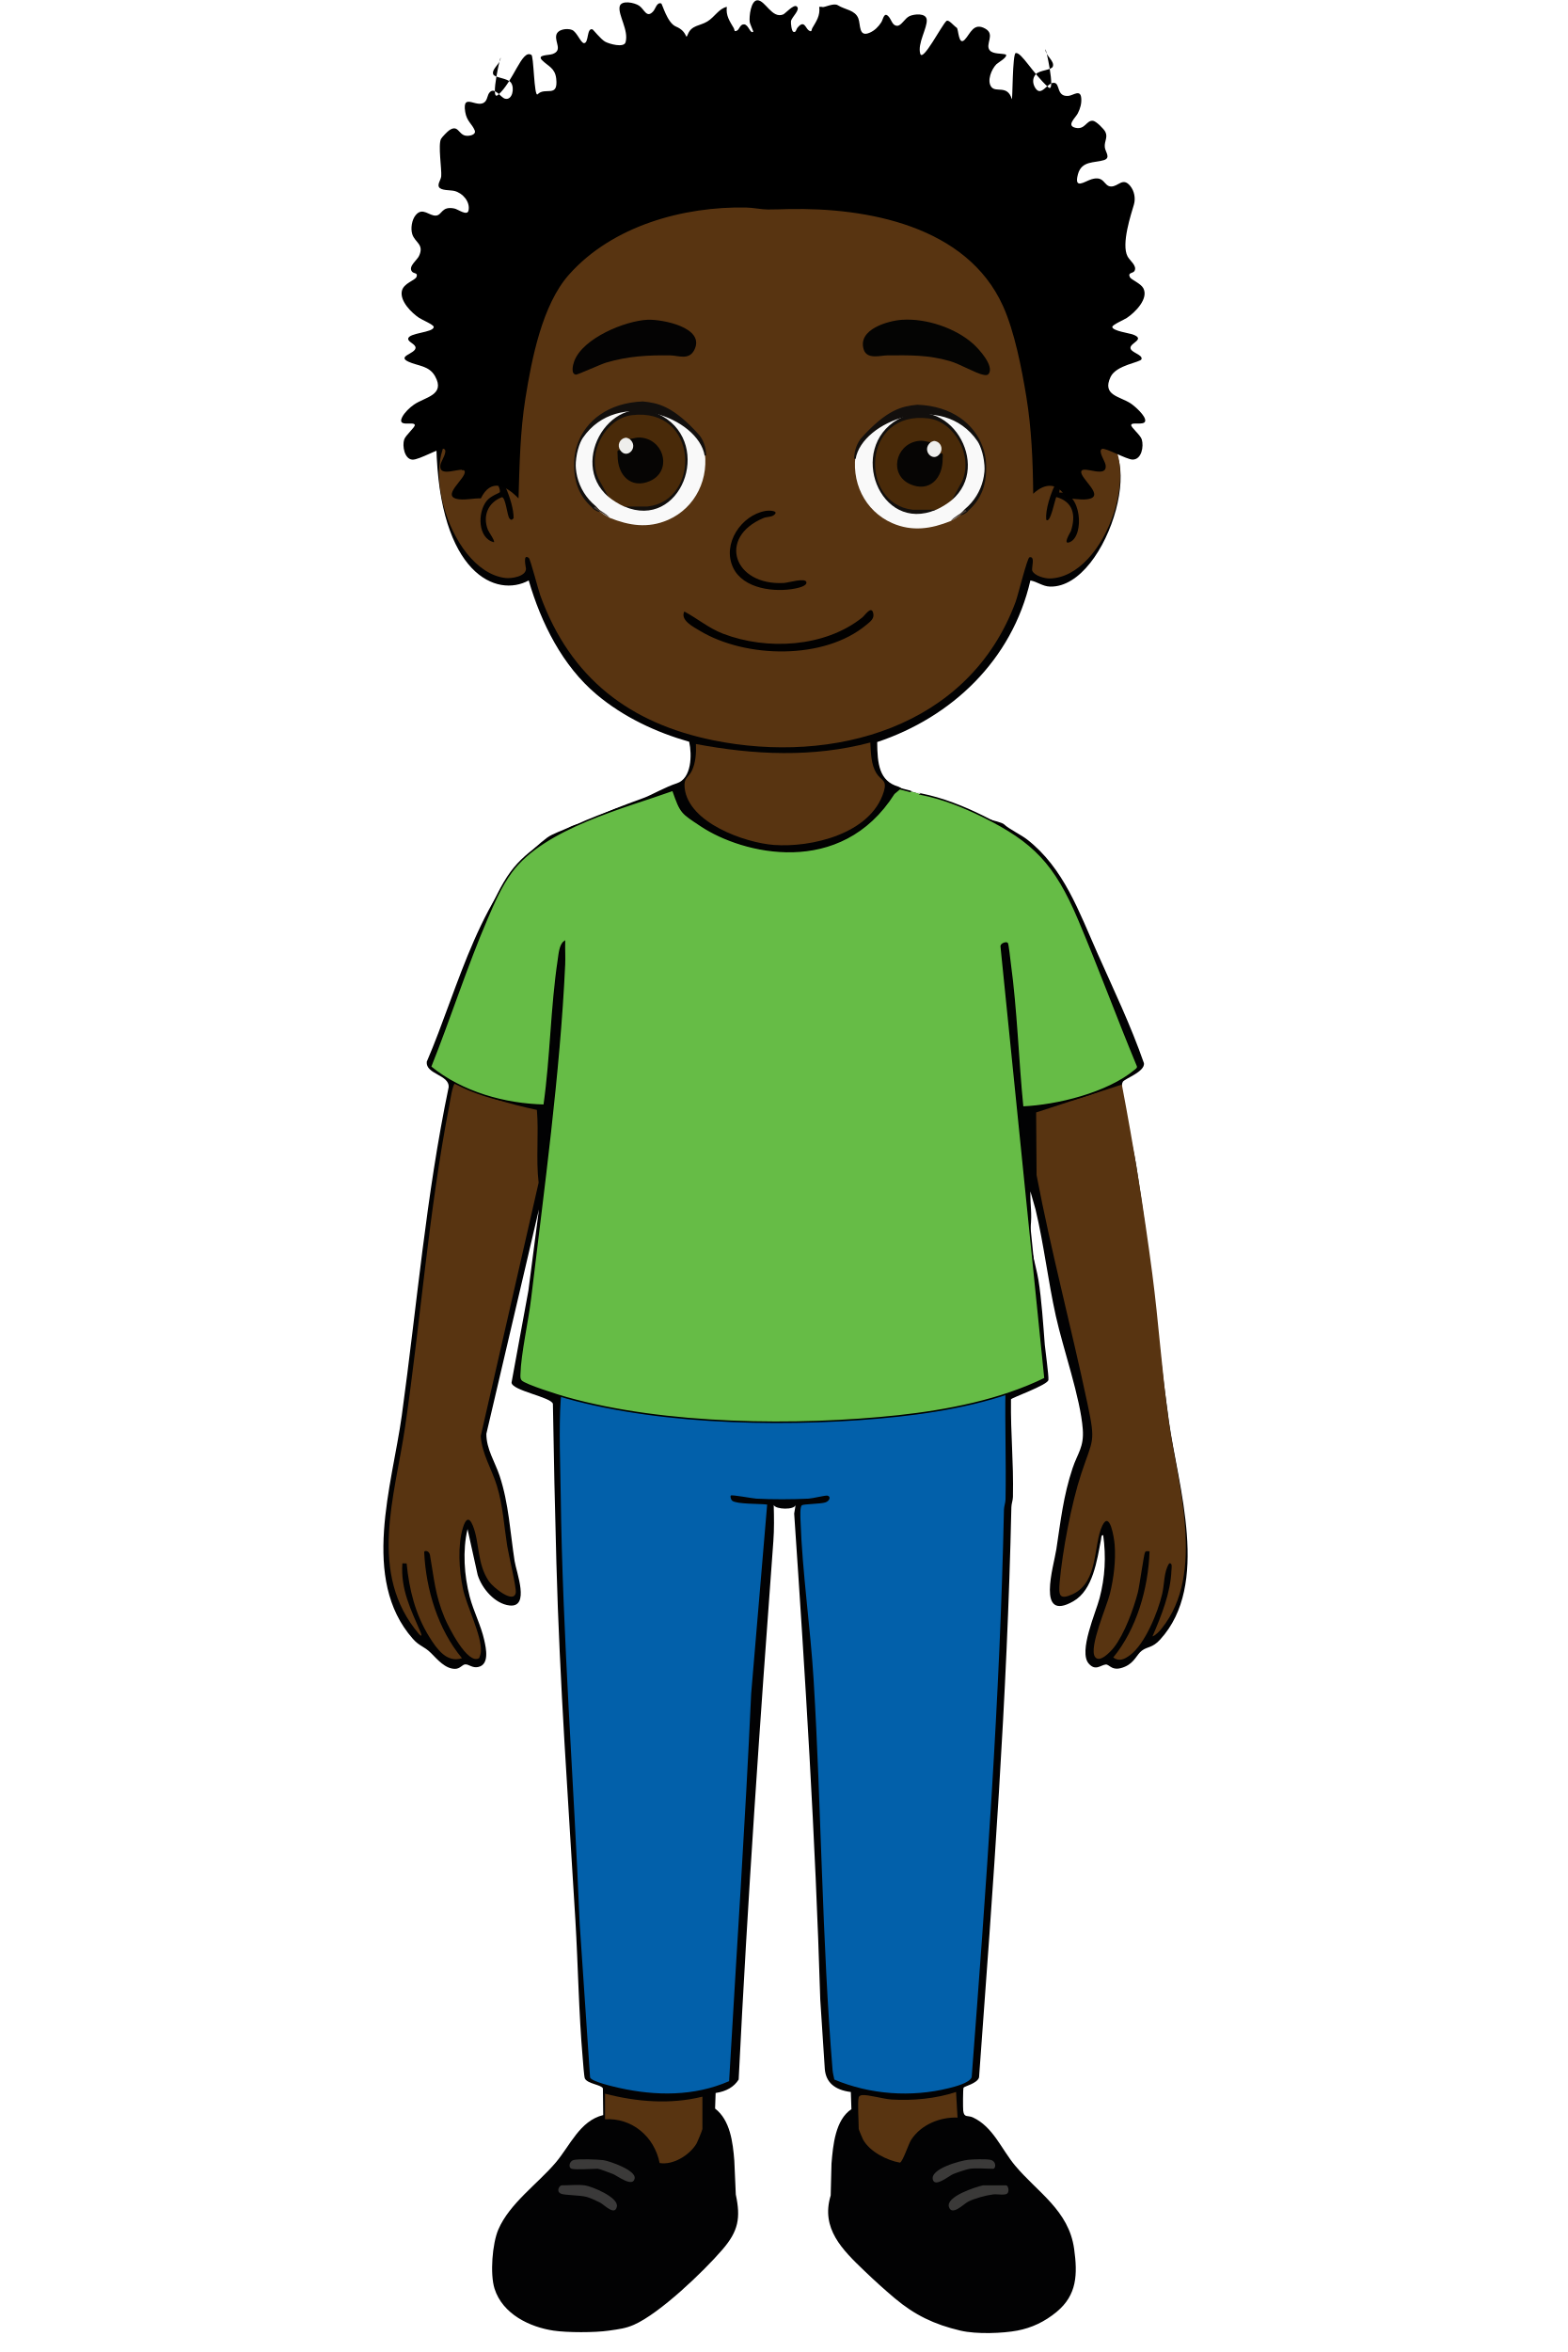
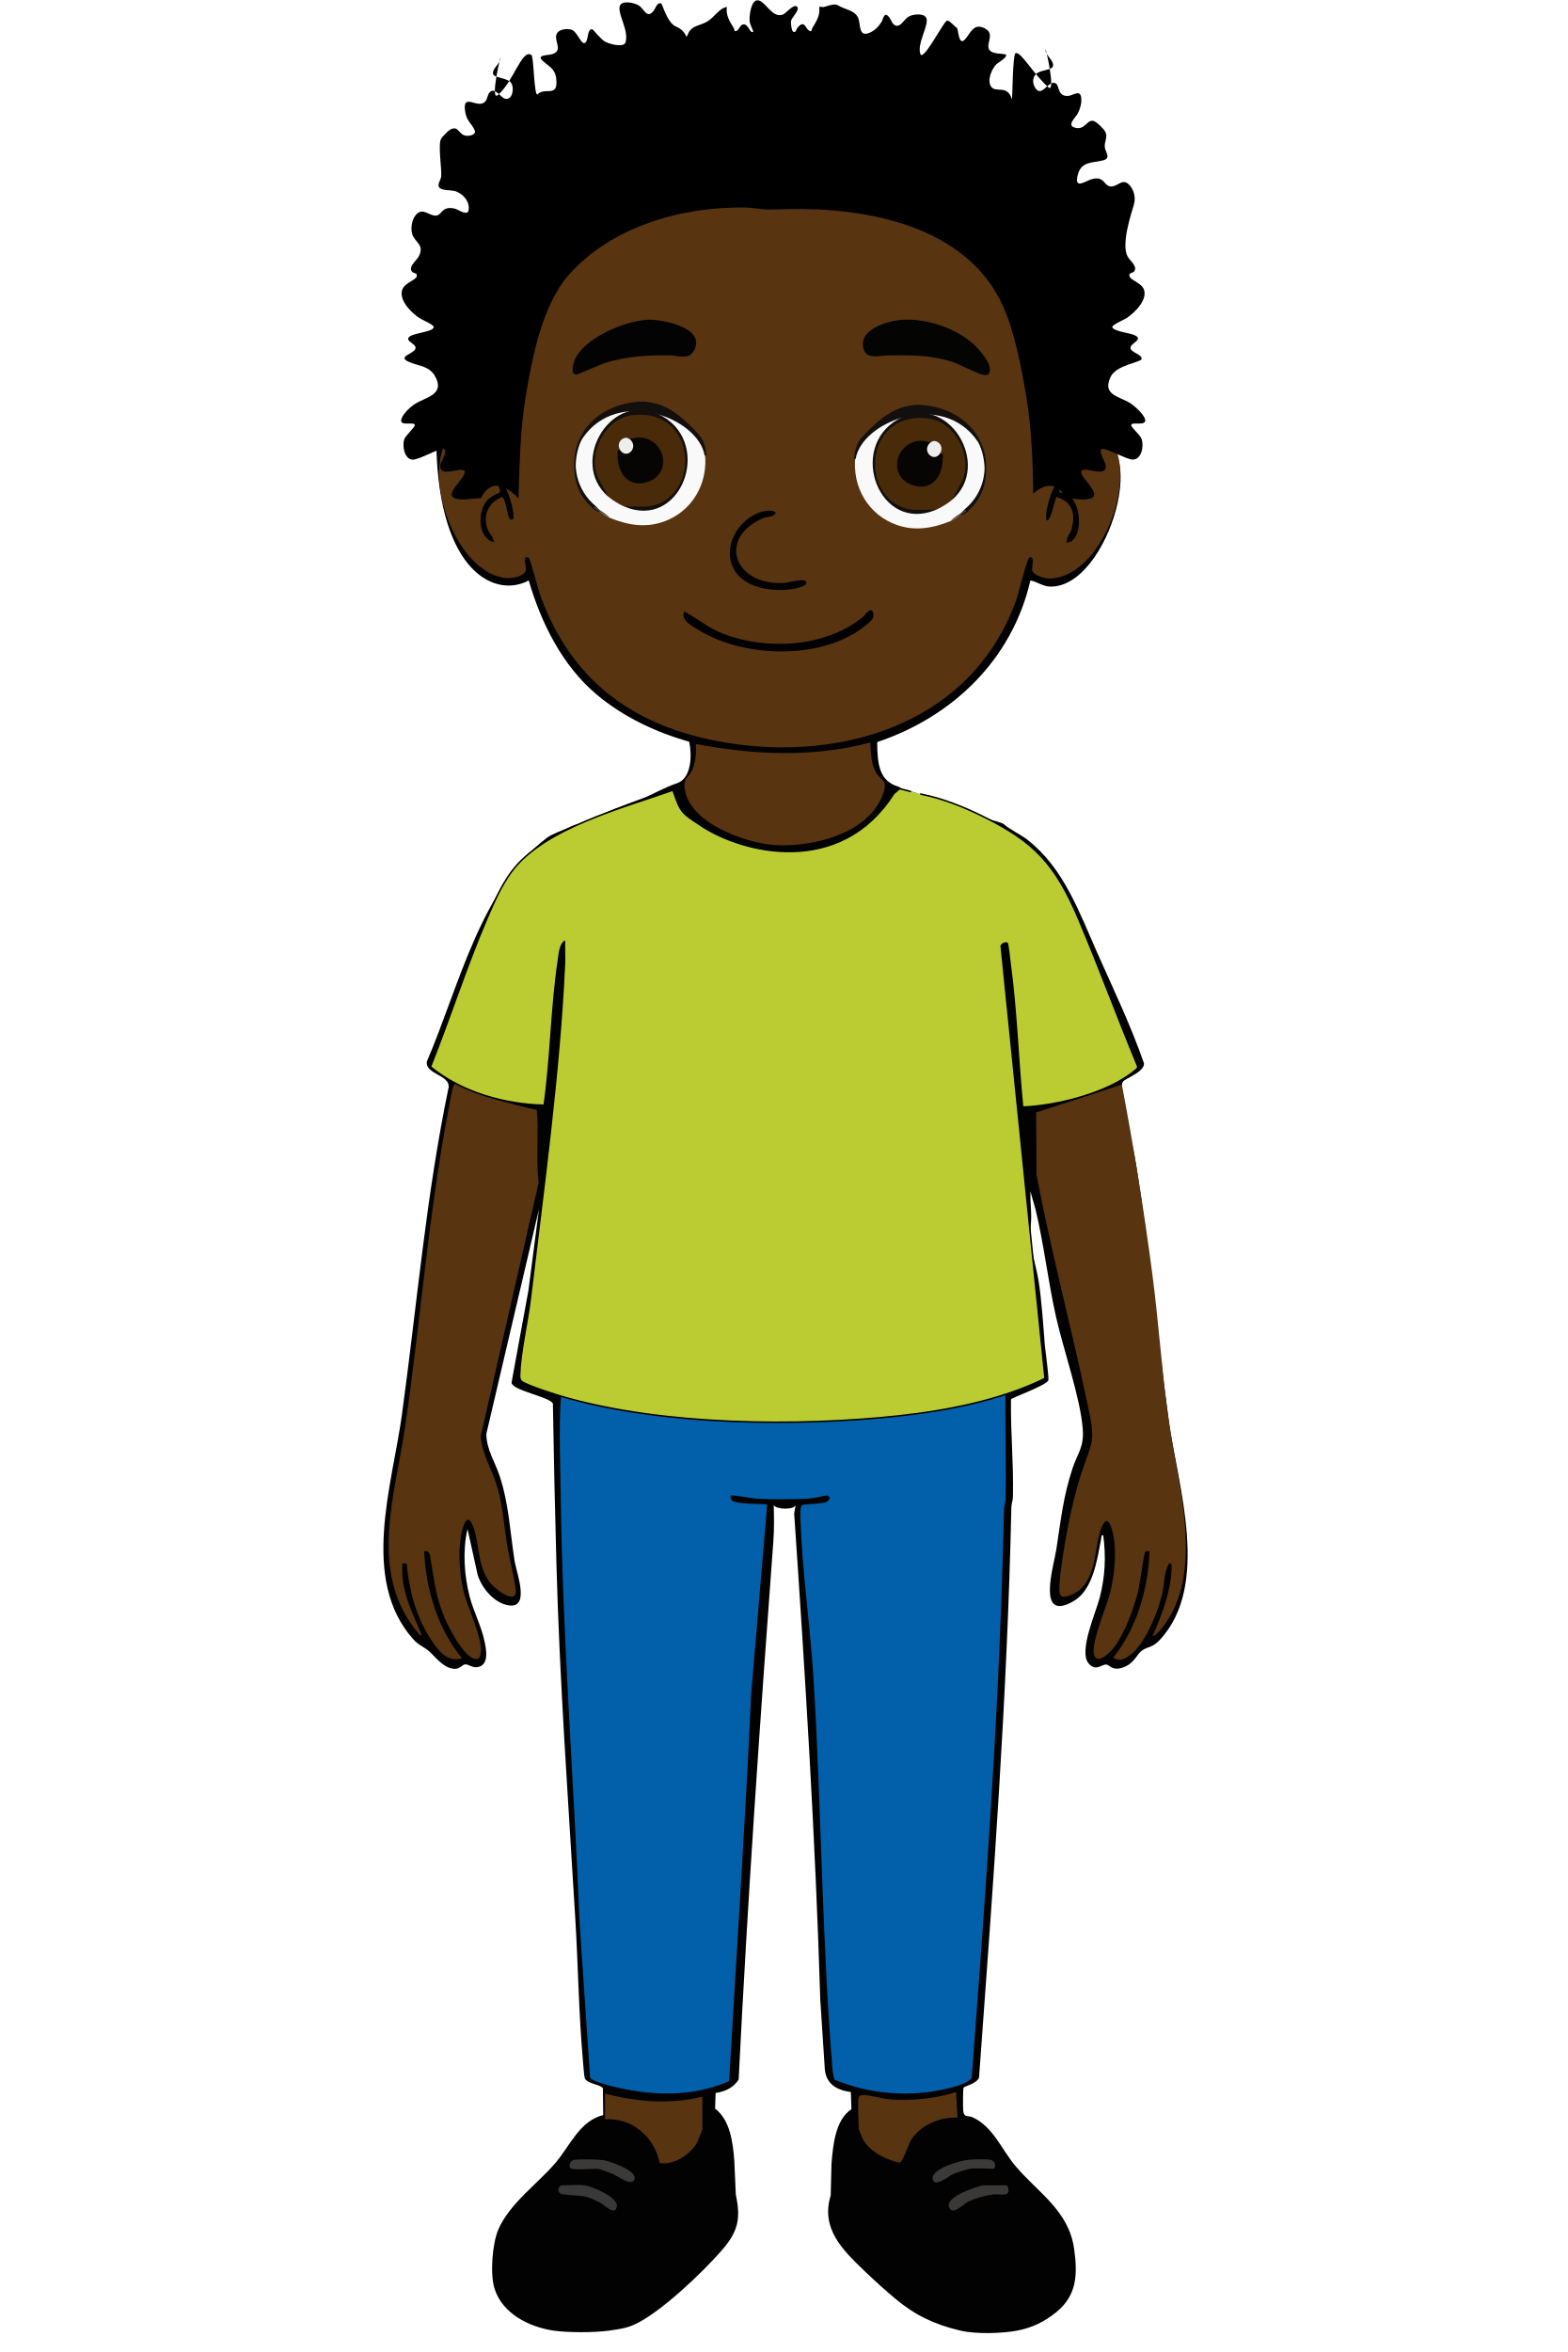
<svg xmlns="http://www.w3.org/2000/svg" id="Layer_1" version="1.1" viewBox="0 0 1024 1536">
  <defs>
    <style>
      .st0 {
        fill: #583411;
      }

      .st1 {
        stroke: #120f0d;
      }

      .st1, .st2 {
        fill: #120f0d;
      }

      .st1, .st3 {
        stroke-miterlimit: 10;
-       }
- 
-       .st3 {
-         fill: #66bc46;
-         stroke: #000;
      }

      .st4 {
        fill: #0260aa;
      }

      .st5, .st6, .st7, .st8, .st9, .st10, .st11 {
        display: none;
      }

      .st5, .st12 {
        fill: #46727a;
      }

      .st6, .st13 {
        fill: #020101;
      }

      .st14 {
        fill: #060504;
      }

      .st15 {
        fill: #eeeeec;
      }

      .st16 {
        fill: #f9f9f9;
      }

      .st7 {
        fill: #010000;
      }

      .st17 {
        fill: #040303;
      }

      .st18 {
        fill: #492a09;
      }

      .st19 {
        fill: #493e36;
      }

      .st20 {
        fill: #3a3939;
      }

      .st21 {
        fill: #3b3a39;
      }

      .st8 {
        fill: #fefefe;
      }

+       .st3 {
+         fill: #bc3;
+         stroke: #000;
+       }
+ 
      .st22 {
        fill: #3a3938;
      }

      .st10 {
        fill: #faf9f9;
      }

      .st11 {
        fill: #f8f7f7;
      }

      .st23 {
        fill: #020203;
      }

      .st24 {
        fill: #040403;
      }
    </style>
  </defs>
-   <path class="st23" d="M469.43,461.61c206.71,68.68,177.34-166.81,241.47-175.21,42.53-5.57,13.77,97.71-25.01,96.68-4.91-.13-8.32-3.2-12.85-4-11.98,52.21-51.5,89.35-100.07,105.53.13,14.05,1.18,25.48,13.91,29.13,1.17.33,3.96,2.83,5.17,2.88,7.37.31,9.33,3.61,13.1,3.21,18,12,12,10,24,9,3.81,4.32,24.2,7.08,26.78,9.57,3.06,2.95,11.07,6.77,15.11,9.94,23.86,18.67,33.67,46.88,45.83,74.24,10.84,24.4,21.54,46.52,30.36,71.79.61,5.62-12.56,10-13.81,12.12-.78,1.32-.55,2.92-.48,4.38.66,13.91,6.88,35.48,9.26,50.32,9.04,56.25,13.51,110.85,21.35,167.17,5.89,42.28,27.14,106.39-5.72,142.34-5.18,5.67-8.18,4.42-11.98,7.28-3.4,2.55-4.69,7.63-10.86,10.39-8.61,3.84-10.18-1.6-12.73-1.34-3.33.34-6.69,4.5-11.14-.64-6.78-7.82,4.62-33.14,7.11-42.67,3.61-13.8,4.3-26.99,2.38-41.16-1.38-.26-1.23,1.85-1.44,2.91-2.6,13.31-5.17,32.87-18.05,40.25-24.39,13.97-12.83-22.82-11.12-33.99,2.83-18.55,4.57-34.85,10.59-52.88,3.27-9.8,7.54-13.74,6.67-25.45-1.52-20.57-12.84-52.43-17.61-74.01-5.12-23.1-7.76-46.6-13.26-69.62l-3.34-11.74c-.16,10.25,1.19,13.59.1,23.8-1.24,11.62,3.42,23.4,5.18,34.29,1.96,12.08,3.13,29.21,4.12,42.11.22,2.82,2.67,20.27,2.36,22.97-.37,3.3-24.17,11.65-24.44,12.66-.28,23.81,1.75,39.87,1.28,63.68-.05,2.32-.98,4.46-1.03,6.78-2.69,124.29-11.98,248.3-21.11,372.34-1.12,3.97-9.53,5.75-10.13,6.73-.39.64-.42,13.3-.21,15.09.58,4.76,3.02,2.79,6.29,4.31,13.26,6.17,18.59,20.67,27.57,31.43,14.61,17.5,35.07,29.22,38.58,54.4,2.3,16.52,1.97,30.1-11.41,41.17-7.73,6.4-16.22,10.44-25.73,12.24-9.12,1.73-26.36,2.53-37.15,0-17.17-4.03-29.92-10.23-42.85-21.11-6.82-5.74-13.44-11.75-19.88-17.93-14.28-13.68-28.62-27.63-21.99-49.21l.53-20.86c1-12.12,2.51-28.53,13.01-35.51l-.38-11.2c-10.64-1.34-16.31-6.36-17.01-15.07l-2.96-45.26c-3.19-105.98-9.85-211.78-17.04-317.43l.93-5.56c-.92,3.26-12.81,3-14.29,0,.22,7.85.34,15.72-.24,23.57-8.68,117.14-16.86,234.26-22.66,351.61-3.04,4.83-8.06,7.75-15.05,8.78-.17,3.39-.29,6.78-.35,10.17,9.86,7.57,11.61,22.01,12.56,34.05l.97,22.1c3.28,15.37,1.68,23.89-8.76,35.98-12.42,14.4-40.9,41.66-57.77,49.06-5.44,2.39-9.42,2.82-16.33,3.83-9.27,1.36-27.25,1.33-36.2,0-15.3-2.28-33.27-10.65-38.55-27.47-3-9.55-1.45-29.39,2.49-38.55,7.33-17.06,25.75-29.88,37.5-43.75,9.45-11.14,15.7-27.22,31-31l-.19-17.4c-.78-2.39-10.13-2.99-11.78-6.5-.52-1.1-1.19-10.73-1.41-13.25-2.6-29.62-3-60.38-4.78-90.16-4.65-77.58-10.31-155.55-12.41-233.27-1.02-37.86-1.65-65.99-2.28-103.86-.8-4.39-27.12-8.74-27-14l11-60,6.88-53.03-34.34,146.54c-.05,9.97,5.64,18.39,8.65,27.44,6.01,18.11,6.91,37.15,9.79,55.66,1.13,7.3,10.24,30.59-3.35,29.03-9.46-1.09-17.96-10.93-20.76-19.9l-6.63-29.97c-3.32,13.94-2.17,30.43,1.42,44.16,2.5,9.55,7.43,18.89,9.52,28.43,1.2,5.44,3.47,15.93-4.04,17.48-3.82.78-5.97-1.83-8.37-1.73-1.96.09-3.35,2.89-6.62,2.92-6.48.06-11.58-6.14-15.76-10.3-4.64-4.61-7.46-4.31-11.89-9.34-34.35-38.97-13.46-100.38-7.21-145.76,9.95-72.22,15.75-143.14,30.64-214.57.42-8.04-15.13-8.29-14.33-16.5,21.04-48.77,35.09-113.62,78.71-146.41,3.16-2.38,11.1-5.16,13.38-6.29,7.13-3.53,7.42-1.76,16.55-6.18,11.58-5.6,16.49-7.3,33.76-13.69,4.23-1.57,13.59-6.91,20.95-9.28,9.63-3.11,9.98-18.39,8.07-27.12-21.78-6.23-42.95-16.14-60.49-30.88-22.23-18.68-36.17-46.51-44.33-74.48-20.86,11.46-58.36-3.88-60.36-87.88-.52-21.72,30.78,75.52,45.4,57.03,1.44-1.82,22.99-17.31,23.25-16.93,33.68,50.46,42.24,105.87,115.8,130.31h-.01Z" />
+   <path class="st23" d="M469.43,461.61c206.71,68.68,177.34-166.81,241.47-175.21,42.53-5.57,13.77,97.71-25.01,96.68-4.91-.13-8.32-3.2-12.85-4-11.98,52.21-51.5,89.35-100.07,105.53.13,14.05,1.18,25.48,13.91,29.13,1.17.33,3.96,2.83,5.17,2.88,7.37.31,9.33,3.61,13.1,3.21,18,12,12,10,24,9,3.81,4.32,24.2,7.08,26.78,9.57,3.06,2.95,11.07,6.77,15.11,9.94,23.86,18.67,33.67,46.88,45.83,74.24,10.84,24.4,21.54,46.52,30.36,71.79.61,5.62-12.56,10-13.81,12.12-.78,1.32-.55,2.92-.48,4.38.66,13.91,6.88,35.48,9.26,50.32,9.04,56.25,13.51,110.85,21.35,167.17,5.89,42.28,27.14,106.39-5.72,142.34-5.18,5.67-8.18,4.42-11.98,7.28-3.4,2.55-4.69,7.63-10.86,10.39-8.61,3.84-10.18-1.6-12.73-1.34-3.33.34-6.69,4.5-11.14-.64-6.78-7.82,4.62-33.14,7.11-42.67,3.61-13.8,4.3-26.99,2.38-41.16-1.38-.26-1.23,1.85-1.44,2.91-2.6,13.31-5.17,32.87-18.05,40.25-24.39,13.97-12.83-22.82-11.12-33.99,2.83-18.55,4.57-34.85,10.59-52.88,3.27-9.8,7.54-13.74,6.67-25.45-1.52-20.57-12.84-52.43-17.61-74.01-5.12-23.1-7.76-46.6-13.26-69.62l-3.34-11.74c-.16,10.25,1.19,13.59.1,23.8-1.24,11.62,3.42,23.4,5.18,34.29,1.96,12.08,3.13,29.21,4.12,42.11.22,2.82,2.67,20.27,2.36,22.97-.37,3.3-24.17,11.65-24.44,12.66-.28,23.81,1.75,39.87,1.28,63.68-.05,2.32-.98,4.46-1.03,6.78-2.69,124.29-11.98,248.3-21.11,372.34-1.12,3.97-9.53,5.75-10.13,6.73-.39.64-.42,13.3-.21,15.09.58,4.76,3.02,2.79,6.29,4.31,13.26,6.17,18.59,20.67,27.57,31.43,14.61,17.5,35.07,29.22,38.58,54.4,2.3,16.52,1.97,30.1-11.41,41.17-7.73,6.4-16.22,10.44-25.73,12.24-9.12,1.73-26.36,2.53-37.15,0-17.17-4.03-29.92-10.23-42.85-21.11-6.82-5.74-13.44-11.75-19.88-17.93-14.28-13.68-28.62-27.63-21.99-49.21l.53-20.86c1-12.12,2.51-28.53,13.01-35.51l-.38-11.2c-10.64-1.34-16.31-6.36-17.01-15.07l-2.96-45.26c-3.19-105.98-9.85-211.78-17.04-317.43l.93-5.56c-.92,3.26-12.81,3-14.29,0,.22,7.85.34,15.72-.24,23.57-8.68,117.14-16.86,234.26-22.66,351.61-3.04,4.83-8.06,7.75-15.05,8.78-.17,3.39-.29,6.78-.35,10.17,9.86,7.57,11.61,22.01,12.56,34.05l.97,22.1c3.28,15.37,1.68,23.89-8.76,35.98-12.42,14.4-40.9,41.66-57.77,49.06-5.44,2.39-9.42,2.82-16.33,3.83-9.27,1.36-27.25,1.33-36.2,0-15.3-2.28-33.27-10.65-38.55-27.47-3-9.55-1.45-29.39,2.49-38.55,7.33-17.06,25.75-29.88,37.5-43.75,9.45-11.14,15.7-27.22,31-31l-.19-17.4c-.78-2.39-10.13-2.99-11.78-6.5-.52-1.1-1.19-10.73-1.41-13.25-2.6-29.62-3-60.38-4.78-90.16-4.65-77.58-10.31-155.55-12.41-233.27-1.02-37.86-1.65-65.99-2.28-103.86-.8-4.39-27.12-8.74-27-14l11-60,6.88-53.03-34.34,146.54c-.05,9.97,5.64,18.39,8.65,27.44,6.01,18.11,6.91,37.15,9.79,55.66,1.13,7.3,10.24,30.59-3.35,29.03-9.46-1.09-17.96-10.93-20.76-19.9l-6.63-29.97c-3.32,13.94-2.17,30.43,1.42,44.16,2.5,9.55,7.43,18.89,9.52,28.43,1.2,5.44,3.47,15.93-4.04,17.48-3.82.78-5.97-1.83-8.37-1.73-1.96.09-3.35,2.89-6.62,2.92-6.48.06-11.58-6.14-15.76-10.3-4.64-4.61-7.46-4.31-11.89-9.34-34.35-38.97-13.46-100.38-7.21-145.76,9.95-72.22,15.75-143.14,30.64-214.57.42-8.04-15.13-8.29-14.33-16.5,21.04-48.77,35.09-113.62,78.71-146.41,3.16-2.38,11.1-5.16,13.38-6.29,7.13-3.53,7.42-1.76,16.55-6.18,11.58-5.6,16.49-7.3,33.76-13.69,4.23-1.57,13.59-6.91,20.95-9.28,9.63-3.11,9.98-18.39,8.07-27.12-21.78-6.23-42.95-16.14-60.49-30.88-22.23-18.68-36.17-46.51-44.33-74.48-20.86,11.46-58.36-3.88-60.36-87.88-.52-21.72,30.78,75.52,45.4,57.03,1.44-1.82,22.99-17.31,23.25-16.93,33.68,50.46,42.24,105.87,115.8,130.31h-.01v.02Z" />
  <path class="st4" d="M544.98,1358.09c-.37-2.03-.98-4.11-1.15-6.18-6.93-84.51-7.26-170.01-12.37-254.71-2.07-34.27-7.43-70.31-8.57-104.23-.07-2.19-.49-8.93.92-9.94,1.17-.84,12.17-.83,15.3-1.86,2.76-.9,3.9-3.88,1.33-4.42-1.34-.28-9.64,1.82-12.25,1.95-10.43.52-23.86.59-34.26,0-2.63-.15-15.87-2.71-16.56-2.01-.51.51-.02,2.65.97,3.41,3.01,2.33,18.2,1.82,22.76,2.48l-10.44,123.45c-3.83,84.41-9.56,168.72-14.41,253.1-22.81,9.96-47.86,9.73-71.81,4.41-3.27-.73-18.16-4.12-19.01-6.86l-6.78-100.18c-3.79-93.55-11.19-186.81-12.39-280.27-.25-19.56-1.28-42.85,0-62.04.14-2.17.75-4.19,1.03-6.32,23.98,5.83,48,11.03,72.58,13.73,71.41,7.82,147.78,5.77,216.88-14.75-.36,24.08.5,48.24.05,72.33-.04,2.33-.98,4.48-1.03,6.8-2.58,123.64-11.68,247.23-21.08,370.6-1.49,3.8-11.23,6.21-14.95,7.13-24.5,6.1-51.48,4.19-74.77-5.64v.02h.01Z" />
  <path class="st0" d="M671.77,209.71c4.52,34.78,1.65,70.13,3.98,105.05,1.76.36,2.36-.85,3.05-2.24,1.84-3.74,3.11-10.77,5.05-15.43,6.46-15.51,16.83-29.1,34.32-17.93,30.72,19.63,4.58,97.93-32.46,98.62-3.28.06-10.04-1.74-11.43-5.03-.74-1.75,2.23-9.74-1.85-8.81-1.44.33-7.51,24.97-9.01,29.04-30.59,82.74-119.74,106.26-197.48,90.48-54.28-11.02-93.2-40.2-112.96-94.42-1.34-3.67-6.55-23.86-7.54-24.64-4.21-3.33-1.87,6.28-1.87,6.97.04,5.11-9.49,6.61-13.57,6.09-38.04-4.77-61.22-88.54-25.36-100.52,23.83-7.96,30.03,19.15,36.48,36.85.97,1.2-6.02,1.13-5.09-.01,1.36-1.65-2.24-10.72-2.03-13.58,1.31-17.93-2.07-7.05-1-25,.28-4.71-.22-66.56,1-68,26.97-31.77,17-64,17-64l172-28,59-24,76,55s-11.11,52.87,13.75,63.49l.02.02h0Z" />
  <path class="st0" d="M732.78,708.27c7.78,40.9,14.45,82.15,19.88,123.5,4.19,31.93,6.28,64.27,10.71,96.11,5.7,40.92,24.33,99.44-4.39,135.39-1.39,1.74-4.07,4.77-6.19,5.39,5.7-13.22,11.89-28.54,12.39-43.22.05-1.33.83-5.02-1.46-4.46-3.55,5.27-3.04,13.33-4.57,19.86-2.8,12.03-11.18,32.8-21.08,40.12-3.47,2.57-7.01,4.37-10.91,1.48,15.33-18.68,22.88-45.1,23.72-69.35-1.07.14-2.11-.56-2.93.58-.77,1.08-3.58,21.92-4.74,26.39-2.83,10.91-8.79,27.15-15.67,35.9-2.01,2.56-9.33,10.49-12.32,6.04-4.13-6.14,7.79-33.13,9.76-41.15,2.49-10.16,3.93-21.68,3.1-32.16-.33-4.13-3.11-22.6-8.06-12.32-6.02,12.5-2.3,36.94-19.44,44.77-8.71,3.98-9.17.56-8.43-7.76,1.8-20.4,7.7-51.61,14.1-70.96,7.58-22.92,9.56-19.87,4.12-45.53-10.55-49.83-23.73-99.3-33.28-149.44l-.3-40.95,55.98-18.22h.01Z" />
  <path class="st0" d="M313.03,1082.8c-7.57,4.94-20.31-20.8-22.53-26.08-6.29-14.97-6.93-25.73-9.64-41.16-.53-3.01-3.65-3.18-3.79-1.97,1.16,24.64,9.05,50.46,24.68,69.32-9.93,3.31-16.54-6.21-21.28-13.84-9.17-14.75-13.14-30.66-14.87-48.05l-2.77-.07c-1.24,17.15,5.64,30.39,11.95,45.16.7,1.65.86,3.11-1.05,1.09-33.7-39.54-15.76-89.9-9.12-135.38,10.23-69.97,15.37-140.52,28.89-210.06.46-2.35,2.16-14.23,3.94-14.42,16.91,8.35,35,13.65,53.25,17.49,1.34,15.72-.71,31.85,1.14,47.53l-37.82,165.49c.77,11.62,7.25,21.6,10.55,32.42,3.96,13,4.64,25.94,6.73,39.25.87,5.51,6.14,27.45,5.61,30.59-1.32,7.7-14.95-3.64-17.53-7.41-7.89-11.52-5.99-25.17-10.5-36.33-2.58-6.39-4.8-4.17-6.45,1.18-3.63,11.73-2.56,28.04-.04,39.97,2.43,11.53,12.38,30.48,11.74,40.96-.09,1.48-.55,2.97-1.09,4.32h0Z" />
  <path class="st0" d="M568.49,484.92c.35,6.55.45,14.35,3.95,20.01,3.16,5.1,7.27,4.14,4.8,12.18-8.45,27.56-47.55,36.54-71.86,34.68-18.76-1.44-55.65-14.36-58.16-37.14-.77-7.01,2.42-6.57,4.71-11.34,2.5-5.19,2.91-11.71,2.65-17.42,38,7.15,76.2,8.95,113.91-.98h0Z" />
  <path class="st0" d="M560.9,1369.64c.23-.8,1.37-1.36,2.28-1.43,4.14-.28,13.96,2.57,19.09,2.89,13.82.86,29.06-.52,42.22-4.91l.96,16.73c-11.3-.46-23.72,4.49-30.22,14.42-1.88,2.87-5.48,14.41-7.42,14.99-8.47-1.46-19.75-7.17-24.09-15.11-.49-.9-2.81-6.54-2.81-6.92,0-4.39-.86-17.65,0-20.65h-.01Z" />
  <path class="st23" d="M461.23,1368.16v21.15c0,.62-3.26,8.55-3.95,9.68-4.55,7.45-15.29,14.03-23.98,12.51-3.5-17.48-18.25-29.63-35.67-28.58v-16.72c20.67,5.39,42.69,7.14,63.6,1.97h0Z" />
  <path class="st21" d="M373.42,1416.35c-2.39-.72-1.6-4.86,1.14-5.7s15.97-.44,19.49.05c4.09.57,21.46,6.61,20.51,11.9-1.12,6.23-11.11-1.54-14.11-2.8-1.52-.64-9.09-3.46-9.95-3.46-3.78,0-14.43.79-17.09,0h0Z" />
  <path class="st22" d="M642.05,1427.17h15.19c1.23,0,2.38,4.13.52,5.46-1.59,1.14-6.66.15-9.05.46-4.78.61-12.01,2.55-16.32,4.73-2.86,1.44-10.59,9.62-12.55,3.46-2.16-6.79,17.43-13.09,22.21-14.1h0Z" />
  <path class="st21" d="M633.51,1416.35c-2.04.27-8.71,2.54-10.9,3.46-2.79,1.17-11.67,8.73-13.23,3.8-2.3-7.25,18.27-12.68,23.2-13.15,3.22-.3,11.3-.55,14.2.01,4.32.84,3.76,5.87,1.93,5.87-4.64,0-10.82-.57-15.19,0h-.01Z" />
  <path class="st20" d="M381.97,1427.17c4.77.67,22.11,7.83,20.97,13.83-1.22,6.43-8.34-1.21-10.96-2.56-2.28-1.18-6.38-3.06-8.76-3.71-4.52-1.25-14.46-.99-16.9-2.16-3.44-1.66-.63-5.4.46-5.4,4.58,0,10.92-.6,15.19,0h0Z" />
  <path class="st24" d="M589.18,208.84c15.49-1.07,34.97,5.25,46.72,15.92,3.59,3.26,13.45,14.05,10.01,19.24-1.01,1.3-2.28,1.01-3.62.76-4.9-.92-15.27-7.05-21.81-8.94-14.35-4.14-26.36-3.84-41.1-3.72-4.28.04-13.07,2.85-15.2-3.83-4.2-13.18,15.84-18.8,25.01-19.43h-.01Z" />
  <path class="st17" d="M423.07,208.82c9.17-.4,37.96,4.94,30.43,19.75-3.47,6.83-10.36,3.61-15.49,3.53-14.81-.24-27.76.48-42.06,4.7-3.51,1.04-18.64,7.95-19.69,7.86-3.59-.28-2.04-6.47-1.16-8.82,5.67-15.1,33.32-26.38,47.97-27.02h0Z" />
  <path class="st6" d="M592.97,253.09c67.04-6.49,63.47,103.97-4.78,90.93-49.95-9.55-47.09-85.9,4.78-90.93Z" />
  <path class="st6" d="M420.25,253.04c65.83-2.56,64.63,100.09-4.82,90.98-50.06-6.57-45.83-89.01,4.82-90.98h0Z" />
  <path class="st13" d="M447,399.35c8.73,4.67,15.81,10.86,25.37,14.52,28.43,10.9,66.41,8.98,90.87-10.62,1.75-1.41,5.7-7.59,7.03-3.27,1.22,3.96-1.78,5.92-4.32,8.05-27.7,23.18-78.94,21.88-108.81,3.91-4.21-2.53-13.04-6.97-10.14-12.59Z" />
  <path class="st13" d="M499.89,333.69c3.14-.55,9.35-.05,5.52,2.76-1.83,1.34-4.58.96-6.74,1.87-30.15,12.65-19.46,44.26,13.39,42.39,3-.17,14-3.6,14.66-.52.55,2.57-5.65,3.82-7.36,4.16-13.07,2.6-33.85.39-40.48-13.61-7.43-15.7,5.48-34.32,21.01-37.04h0Z" />
  <path class="st13" d="M322.63,354.1c-10.59-2.5-10.87-19.43-4.72-27.02,2.63-3.25,8.16-5.08,8.46-5.51,1.85-2.7-9.74-20.54-16.35-19.42-1.84.31-7.42,5.73-8.26,4.74-2.91-3.42,6.82-12.04,15.52-6.73,9.11,5.56,18.37,27.44,18.2,38.23-1.03,1.34-1.88,1.43-2.86-.03-1.3-1.94-2.39-13.48-4.74-13.66-8.98,3.39-12.78,12.01-9.22,21.24.6,1.55,4.82,7.35,3.98,8.16h-.01Z" />
  <path class="st13" d="M691.89,321.64c14.59-.71,16.61,28.16,7.01,32.35-5.3,2.31.37-6.43.63-7.22,3.34-10.39,1.53-19.03-9.51-22.17-.84.65-3.91,18.1-6.66,14.74-1.08-12.18,12.28-44.02,26.61-40.92,3.94.85,10.26,8.42,6.13,8.45-.41,0-4.76-4.35-6.87-4.75-6.98-1.31-16.91,12.75-17.34,19.52h0Z" />
  <path class="st8" d="M594.9,257c50.31-2.31,59.31,77.89,7.28,83.33-57.92,6.06-61.26-80.85-7.28-83.33Z" />
  <path class="st8" d="M394.16,328.19c-15.43-16.6-14.05-45.75,3.02-60.61,31.8-27.7,78.29,6.07,65.03,46.73-9.2,28.19-48.75,34.64-68.05,13.88h0Z" />
  <path class="st5" d="M589.12,275.65c35.66-6.3,39.45,46.43,9.99,51.66-32.4,5.76-39.63-46.42-9.99-51.66Z" />
  <path class="st12" d="M420.16,275.65c39.46-6.93,39.05,57.16,1.92,51.64-27.01-4.02-27.42-47.15-1.92-51.64h0Z" />
  <path class="st9" d="M601.71,291.16c-3.73,3.61-3.92,5.94-.58,6.97,1.44-1.16,2.9-1.85,4.38-2.05,3.11,11.72-5.6,21.85-16.48,15.6-12.52-7.18-4.05-29.33,12.69-20.52h-.01Z" />
  <path class="st11" d="M601.71,291.16c.77.41,2.06.6,2.6,1.22.87,1.02.87,2.47,1.2,3.7-4.81,10.76-14.72-3.35-3.8-4.92Z" />
  <path class="st7" d="M433.7,291.16l-.64,2.07c-7.7,1.02.28,9.36,1.47,1.48l2.02-.59c1.56,2.32,1.24,7.14.72,10.09-1.91,10.84-16.74,12.49-21.8,2.4-6.11-12.2,7.99-22.53,18.22-15.44h.01Z" />
  <path class="st10" d="M433.7,291.16c.17.12,2.73,2.78,2.85,2.95-1.88,14.43-16.87-1.46-2.85-2.95Z" />
  <g>
    <g>
-       <path class="st16" d="M630.5,332.91c-2.3,2.92-5.49,5.37-9.54,7.36-12.69,5.12-25.09,7.07-38.17,1.36-17.98-7.88-27.47-27.29-23.45-47.32,16.01-30.84,61.61-33.79,78.3-9.95,9.21,16.68,7.98,37.01-7.17,48.55h.03Z" />
+       <path class="st16" d="M630.5,332.91c-2.3,2.92-5.49,5.37-9.54,7.36-12.69,5.12-25.09,7.07-38.17,1.36-17.98-7.88-27.47-27.29-23.45-47.32,16.01-30.84,61.61-33.79,78.3-9.95,9.21,16.68,7.98,37.01-7.17,48.55h.03,0Z" />
      <path class="st1" d="M628.02,335.57c-1.22,1.21,3.48-.97,4.27-2.59,17.13-15.01,10.95-38.78,6.61-45.14-23.04-33.66-76.35-13.47-80.48,11.74,0-3.45.95-8.43,4.13-12.71,17.27-19.39,27.14-21.1,36.68-22.06,45.29,1.67,56.42,47.23,31.27,68.13l-2.47,2.63h-.01Z" />
      <path class="st19" d="M620.95,340.28c2.2-2.9,7.13-4.98,9.54-7.36l.87.93h0" />
      <path class="st18" d="M621.82,326.48c-2.82,2.39-7.05,5-10.41,6.44-13.08,2.94-25.61,1.99-34.38-10.1-10.53-14.54-7.57-37.26,7.76-46.68,31.97-19.66,62.48,23.55,37.03,50.34h0Z" />
      <path class="st2" d="M621.82,326.48l6.51-11.95c7.61-16.66-4.73-39.13-21.79-41.27-43.88-5.47-45.43,55.83-10.31,59.63h15.18c-36.83,15.71-58.06-40.12-24.88-59,32.78-18.65,61.86,30.04,35.29,52.56h0v.02h0Z" />
      <path class="st14" d="M607.94,288.79c-1.29,6.64-.58,8.6,6.06,7.36,2.59-.51,1.72,1.42,1.74,3.17.19,13.33-8.88,22.33-21.15,16.92-13.96-6.17-9.91-25.5,4.42-28.15,4.06-.74,5.83.37,8.9.7h.03Z" />
      <path class="st15" d="M614.02,296.15c-4.4,6.46-12.57-2.12-6.06-7.36.27,0,1.45-1.01,2.82-.76,3.63.68,5.49,4.85,3.24,8.1h0v.02Z" />
    </g>
    <g>
      <path class="st16" d="M388.7,330.8c-15.14-11.54-16.38-31.87-7.17-48.55,16.69-23.83,62.29-20.89,78.3,9.95,4.02,20.03-5.47,39.44-23.45,47.32-13.08,5.72-25.48,3.76-38.17-1.36-4.06-1.99-7.24-4.44-9.54-7.36h.03Z" />
      <path class="st1" d="M388.68,330.8c-25.15-20.87-14.02-66.44,31.27-68.13,9.54.99,19.39,2.69,36.68,22.06,3.19,4.3,4.13,9.27,4.13,12.71-4.13-25.21-57.44-45.42-80.48-11.74-4.35,6.33-10.53,30.1,6.61,45.14.79,1.62,5.49,3.8,4.27,2.59l-2.47-2.63h0Z" />
      <path class="st19" d="M387.81,331.72h0l.87-.93c2.41,2.39,7.34,4.46,9.54,7.36" />
      <path class="st18" d="M434.38,274.02c15.34,9.42,18.29,32.14,7.76,46.68-8.77,12.09-21.3,13.04-34.38,10.1-3.36-1.44-7.59-4.05-10.41-6.44-25.46-26.79,5.06-70,37.03-50.34Z" />
      <path class="st2" d="M397.35,324.34c-26.58-22.52,2.51-71.21,35.29-52.56,33.18,18.88,11.96,74.71-24.88,59h15.18c35.11-3.8,33.57-65.1-10.31-59.63-17.05,2.14-29.4,24.61-21.79,41.27l6.51,11.95h0v-.02h0Z" />
      <path class="st14" d="M411.26,286.67c3.07-.33,4.85-1.44,8.9-.7,14.33,2.65,18.39,21.98,4.42,28.15-12.26,5.41-21.34-3.6-21.15-16.92.02-1.75-.85-3.68,1.74-3.17,6.64,1.23,7.36-.72,6.06-7.36h.03Z" />
      <path class="st15" d="M405.15,294.01c-2.24-3.25-.39-7.42,3.24-8.1,1.37-.25,2.55.78,2.82.76,6.51,5.24-1.66,13.82-6.06,7.36h0v-.02Z" />
    </g>
  </g>
-   <path class="st3" d="M601.5,518.6c14.04,2.79,27.64,8.17,40.6,14.59,33.14,16.4,47.11,30.72,62.62,67.4,13.45,31.82,25.09,63.61,38.37,95.62.36,1.46-.76,2.04-1.62,2.79-18,15.07-51.22,23.09-73.51,24.03-3.1-31.07-4-63.12-8.2-93.99-.23-1.89-1.43-12.55-1.86-12.98-.59-.63-3.61.16-3.92,1.77l28.63,282.39c-29.07,14.28-64,21-95.75,24.46-65.98,7.12-152.72,6.21-216.96-11.88-4.8-1.33-26.96-8.25-29.42-10.9-1.22-1.33-1.07-2.71-1.03-4.44.44-14.04,5.16-34.37,6.94-49.23,8.45-70.9,18.99-147.07,22.28-218.22.23-5-.12-10.03,0-15.02-2.93,2.08-3.33,8.21-3.88,11.84-4.72,31.3-4.87,63.59-9.32,94.97-25.53-.59-53.65-8.21-74.3-25.09,12.73-31.82,23.47-65.63,36.95-96.97,4.4-10.23,9.4-21.55,15.9-30.32,21.37-28.99,74.44-42.24,105.53-53.4,5.27,15.11,5.52,14.65,18.56,23.3,26.91,17.87,90.91,33.87,125.79-21.15l3.76-3.15s13.93,3.62,13.86,3.57Z" />
-   <path d="M314.03,325.48c-4.63-.16-9.2,1.08-13.85.61-13.7-1.4,4.82-13.88,3.34-18.34-1.22-3.69-17.26,5.18-15.84-4.15.38-2.5,5.17-9.09,2.33-10.45-2.28-1.09-16.28,7.3-20.62,7.03-5.2-.32-6.76-8.99-5.37-13.18.94-2.82,7.22-8.02,6.92-9.51-.51-2.56-11.79,1.94-8.24-5.08,1.53-3.03,4.89-6.22,7.68-8.16,7.16-4.99,20.68-6.12,13.83-18.5-3.9-7.06-11.25-6.68-17.38-9.52-7.75-3.59,4.23-5.16,4.6-8.96.24-2.51-4.8-3.8-4.81-5.94-.03-4.11,16.7-3.97,16.68-7.85,0-1.4-7.69-4.67-9.46-5.84-5.1-3.38-12.73-11.04-11.36-17.56,1.1-5.23,8.68-6.84,9.6-9.31,1.05-2.83-1.83-1.88-3.02-3.46-2.51-3.36,3.3-7.32,4.6-10.07,3.66-7.71-2.6-8.73-4.37-14.3-1.18-3.73-.31-9.45,2.28-12.51,4.57-5.41,8.79.76,13.25.36,4.12-.37,3.5-6.38,12.03-4.61,2.36.49,8.41,5.15,9.2,1.24,1.14-5.67-3.77-11.34-9.2-12.71-2.73-.69-9.02-.12-10.2-2.7-.9-1.97,1.3-4.47,1.55-6.92.42-4.27-2.18-20.56-.12-24.39.64-1.19,4.21-4.83,5.35-5.61,5.82-3.98,5.95,2.61,10.62,3.5,2.33.44,7.22-.47,6.01-3.47-1.71-4.24-5.19-5.86-6.19-12.07-2.22-13.78,8.93-.61,13.52-7.33.94-1.37,1.14-3.69,2.2-5.08,3.37-4.43,7.34,3.09,10.33,3.82,4.83,1.17,6.33-7.07,3.85-10.47-2.26-3.09-10.82-3.13-11.63-5.52-1.12-3.29,4.4-6.68,4.83-10.22.61-5.02-7.27,28.44-1.78,23.82,10.13-8.54,15.68-30.07,21.79-26.26,1.73-.39,1.78,28.23,4.23,25.73,4.94-5.03,13.54,2.75,12.11-10.17-.78-7.07-5.35-8.09-9.24-12.06-3.61-3.69,4.23-3.04,6.96-4.06,6.5-2.43,1.36-7.51,2.3-12.23.78-3.93,7.07-4.76,10.29-3.48s5.75,8.64,7.86,8.63c3.19,0,1.65-10.03,5.44-9.03.57.15,5.47,6.52,8.39,8.11,2.73,1.49,12.25,4.13,13.3.33,2.17-7.84-4.88-17.55-3.9-23.17.8-4.58,9.67-2.77,12.75-.69,3.45,2.32,4.9,8.6,9.28,3.59,1.44-1.65,2.29-5.98,5.13-5.07.74.23,3.91,12.73,9.64,15.1,8.12,3.35,5.89,9.57,7.88,4.83,2.43-5.78,7.8-5.2,12.63-8.14s7.54-8.48,12.73-9.55c-.75,5.77,1.91,9.39,4.57,13.96.62,1.07-.03,2.71,2.23,1.45,1.41-.79,1.93-4.23,4.56-3.98,2.86.28,3.89,6.29,5.88,4.85.28-.2-2.07-4.8-2.3-6.49-.46-3.36.74-14.11,5.07-14.09,5.11.02,9.5,12.22,16.78,9.26,1.44-.58,6.74-6.72,8.79-5.29,2.92,2.04-3.32,7.04-3.68,9.73-.17,1.29.39,6.39,1.52,6.89,1.76.77,1.81-1.56,2.77-2.71,4.47-5.38,5.18.43,7.37,1.83s1.64-.46,2.22-1.45c2.67-4.57,5.31-8.2,4.57-13.97.67,0,1.37-.1,2.03.12,1.35.45,7.4-2.87,10.09-1.18,4.84,3.03,11.27,3.08,13.42,8.58,1.62,4.14.03,12.73,7.64,9.28,3.12-1.41,5.54-3.88,7.34-6.68,1.35-2.09,1.78-7.4,5.03-3.51,1.6,1.91,2.27,5.63,5.22,5.77s5-4.92,8.32-6.38c3.1-1.36,10.74-2.11,11.14,2.41.47,5.35-6.21,15.54-4.23,22.22,1.65,5.56,13.86-18.43,17.04-21.35,1.44-1.33,4.5,2.83,6.79,4.38,1.19.8,1.07,12.13,5.24,7.75,3.64-3.82,5.73-11.59,13.5-7.11,6.62,3.82-.48,10.17,2.84,14.12,2.12,2.52,7.51,1.88,10.49,2.7,1.46,1.7-5.12,5.3-6.15,6.34-3.22,3.24-6.31,10.77-3.38,14.77,3.02,4.12,10.52-1.6,13.42,7.97.56,1.84.35-29.77,2.59-30.04,3.8-.47,10.78,12.84,21.25,22.36,5.33,4.84-2.22-28.94-1.86-24.37.31,3.94,6.09,7.29,4.81,10.84-.84,2.34-8.54,2.34-11,4.92s-2.25,6.16-.51,8.97c4.01,6.47,7.94-3.85,12.49-3.25,3.91.51,1.27,9.27,9.28,8.51,3.12-.3,7.79-4.54,8.31,1.47.3,3.52-.65,6.79-2.23,9.9-1.52,3.01-7.78,8.06-1.5,9.48s7.06-5.02,11.37-4.58c2.08.21,7.15,5.31,8.09,7.21,1.8,3.62-.69,5.99-.35,9.99.27,3.11,4.17,7-.58,8.49-6.22,1.95-14.6.24-16.98,9.31-2.68,10.2,4.38,4.57,8.81,3.21,8.66-2.66,7.94,4.52,12.77,4.7s7.7-6.36,12.61-.34c2.67,3.28,3.56,8.05,2.42,12.04-1.76,6.16-8.5,25.92-4.15,34.01,1.48,2.75,6.39,6.14,4.49,9.47-.97,1.69-4.61.83-2.97,4.08.8,1.59,7.11,4.05,8.75,7.17,3.63,6.92-5.44,15.86-10.81,19.43-1.73,1.15-9.46,4.45-9.46,5.85,0,2.55,11.17,4.11,13.46,4.95,8.51,3.14-1.91,5.44-1.59,8.84.28,2.99,8.1,4.3,7.22,7.26-.64,2.17-16.46,3.7-20.21,11.61-5.71,12.05,5.87,12.56,13.06,17.25,2.68,1.75,10.16,8.29,9.54,11.58-.58,3.08-8.69.39-9.12,2.51-.32,1.6,5.97,6.4,6.91,9.51,1.36,4.53-.07,13.1-5.97,13.13-3.83.02-17.93-7.98-20.01-6.99-2.84,1.35,1.95,7.95,2.33,10.45,1.42,9.36-14.56.26-15.84,4.15-1.48,4.46,17.04,16.93,3.34,18.34-4.45.46-8.82-.67-13.24-.61-5-10.29-13.6-10.52-21.54-3.02-.21-21.25-1.07-42.52-4.51-63.5-3-18.27-7.68-42.5-15.29-59.27-23.71-52.24-88.67-64.18-140.01-63.16-4.17.08-9.36.31-13.53.28s-9.72-1.2-14.12-1.28c-40.93-.82-87.38,11.87-115.79,43.85-17.52,19.72-24.37,55.28-28.44,80.78-3.45,21.61-3.84,43.48-4.49,65.33-8.35-8.57-18.06-13.33-24.62,0Z" />
+   <path class="st3" d="M601.5,518.6c14.04,2.79,27.64,8.17,40.6,14.59,33.14,16.4,47.11,30.72,62.62,67.4,13.45,31.82,25.09,63.61,38.37,95.62.36,1.46-.76,2.04-1.62,2.79-18,15.07-51.22,23.09-73.51,24.03-3.1-31.07-4-63.12-8.2-93.99-.23-1.89-1.43-12.55-1.86-12.98-.59-.63-3.61.16-3.92,1.77l28.63,282.39c-29.07,14.28-64,21-95.75,24.46-65.98,7.12-152.72,6.21-216.96-11.88-4.8-1.33-26.96-8.25-29.42-10.9-1.22-1.33-1.07-2.71-1.03-4.44.44-14.04,5.16-34.37,6.94-49.23,8.45-70.9,18.99-147.07,22.28-218.22.23-5-.12-10.03,0-15.02-2.93,2.08-3.33,8.21-3.88,11.84-4.72,31.3-4.87,63.59-9.32,94.97-25.53-.59-53.65-8.21-74.3-25.09,12.73-31.82,23.47-65.63,36.95-96.97,4.4-10.23,9.4-21.55,15.9-30.32,21.37-28.99,74.44-42.24,105.53-53.4,5.27,15.11,5.52,14.65,18.56,23.3,26.91,17.87,90.91,33.87,125.79-21.15l3.76-3.15s13.93,3.62,13.86,3.57h-.02Z" />
+   <path d="M314.03,325.48c-4.63-.16-9.2,1.08-13.85.61-13.7-1.4,4.82-13.88,3.34-18.34-1.22-3.69-17.26,5.18-15.84-4.15.38-2.5,5.17-9.09,2.33-10.45-2.28-1.09-16.28,7.3-20.62,7.03-5.2-.32-6.76-8.99-5.37-13.18.94-2.82,7.22-8.02,6.92-9.51-.51-2.56-11.79,1.94-8.24-5.08,1.53-3.03,4.89-6.22,7.68-8.16,7.16-4.99,20.68-6.12,13.83-18.5-3.9-7.06-11.25-6.68-17.38-9.52-7.75-3.59,4.23-5.16,4.6-8.96.24-2.51-4.8-3.8-4.81-5.94-.03-4.11,16.7-3.97,16.68-7.85,0-1.4-7.69-4.67-9.46-5.84-5.1-3.38-12.73-11.04-11.36-17.56,1.1-5.23,8.68-6.84,9.6-9.31,1.05-2.83-1.83-1.88-3.02-3.46-2.51-3.36,3.3-7.32,4.6-10.07,3.66-7.71-2.6-8.73-4.37-14.3-1.18-3.73-.31-9.45,2.28-12.51,4.57-5.41,8.79.76,13.25.36,4.12-.37,3.5-6.38,12.03-4.61,2.36.49,8.41,5.15,9.2,1.24,1.14-5.67-3.77-11.34-9.2-12.71-2.73-.69-9.02-.12-10.2-2.7-.9-1.97,1.3-4.47,1.55-6.92.42-4.27-2.18-20.56-.12-24.39.64-1.19,4.21-4.83,5.35-5.61,5.82-3.98,5.95,2.61,10.62,3.5,2.33.44,7.22-.47,6.01-3.47-1.71-4.24-5.19-5.86-6.19-12.07-2.22-13.78,8.93-.61,13.52-7.33.94-1.37,1.14-3.69,2.2-5.08,3.37-4.43,7.34,3.09,10.33,3.82,4.83,1.17,6.33-7.07,3.85-10.47-2.26-3.09-10.82-3.13-11.63-5.52-1.12-3.29,4.4-6.68,4.83-10.22.61-5.02-7.27,28.44-1.78,23.82,10.13-8.54,15.68-30.07,21.79-26.26,1.73-.39,1.78,28.23,4.23,25.73,4.94-5.03,13.54,2.75,12.11-10.17-.78-7.07-5.35-8.09-9.24-12.06-3.61-3.69,4.23-3.04,6.96-4.06,6.5-2.43,1.36-7.51,2.3-12.23.78-3.93,7.07-4.76,10.29-3.48s5.75,8.64,7.86,8.63c3.19,0,1.65-10.03,5.44-9.03.57.15,5.47,6.52,8.39,8.11,2.73,1.49,12.25,4.13,13.3.33,2.17-7.84-4.88-17.55-3.9-23.17.8-4.58,9.67-2.77,12.75-.69,3.45,2.32,4.9,8.6,9.28,3.59,1.44-1.65,2.29-5.98,5.13-5.07.74.23,3.91,12.73,9.64,15.1,8.12,3.35,5.89,9.57,7.88,4.83,2.43-5.78,7.8-5.2,12.63-8.14s7.54-8.48,12.73-9.55c-.75,5.77,1.91,9.39,4.57,13.96.62,1.07-.03,2.71,2.23,1.45,1.41-.79,1.93-4.23,4.56-3.98,2.86.28,3.89,6.29,5.88,4.85.28-.2-2.07-4.8-2.3-6.49-.46-3.36.74-14.11,5.07-14.09,5.11.02,9.5,12.22,16.78,9.26,1.44-.58,6.74-6.72,8.79-5.29,2.92,2.04-3.32,7.04-3.68,9.73-.17,1.29.39,6.39,1.52,6.89,1.76.77,1.81-1.56,2.77-2.71,4.47-5.38,5.18.43,7.37,1.83s1.64-.46,2.22-1.45c2.67-4.57,5.31-8.2,4.57-13.97.67,0,1.37-.1,2.03.12,1.35.45,7.4-2.87,10.09-1.18,4.84,3.03,11.27,3.08,13.42,8.58,1.62,4.14.03,12.73,7.64,9.28,3.12-1.41,5.54-3.88,7.34-6.68,1.35-2.09,1.78-7.4,5.03-3.51,1.6,1.91,2.27,5.63,5.22,5.77s5-4.92,8.32-6.38c3.1-1.36,10.74-2.11,11.14,2.41.47,5.35-6.21,15.54-4.23,22.22,1.65,5.56,13.86-18.43,17.04-21.35,1.44-1.33,4.5,2.83,6.79,4.38,1.19.8,1.07,12.13,5.24,7.75,3.64-3.82,5.73-11.59,13.5-7.11,6.62,3.82-.48,10.17,2.84,14.12,2.12,2.52,7.51,1.88,10.49,2.7,1.46,1.7-5.12,5.3-6.15,6.34-3.22,3.24-6.31,10.77-3.38,14.77,3.02,4.12,10.52-1.6,13.42,7.97.56,1.84.35-29.77,2.59-30.04,3.8-.47,10.78,12.84,21.25,22.36,5.33,4.84-2.22-28.94-1.86-24.37.31,3.94,6.09,7.29,4.81,10.84-.84,2.34-8.54,2.34-11,4.92s-2.25,6.16-.51,8.97c4.01,6.47,7.94-3.85,12.49-3.25,3.91.51,1.27,9.27,9.28,8.51,3.12-.3,7.79-4.54,8.31,1.47.3,3.52-.65,6.79-2.23,9.9-1.52,3.01-7.78,8.06-1.5,9.48s7.06-5.02,11.37-4.58c2.08.21,7.15,5.31,8.09,7.21,1.8,3.62-.69,5.99-.35,9.99.27,3.11,4.17,7-.58,8.49-6.22,1.95-14.6.24-16.98,9.31-2.68,10.2,4.38,4.57,8.81,3.21,8.66-2.66,7.94,4.52,12.77,4.7s7.7-6.36,12.61-.34c2.67,3.28,3.56,8.05,2.42,12.04-1.76,6.16-8.5,25.92-4.15,34.01,1.48,2.75,6.39,6.14,4.49,9.47-.97,1.69-4.61.83-2.97,4.08.8,1.59,7.11,4.05,8.75,7.17,3.63,6.92-5.44,15.86-10.81,19.43-1.73,1.15-9.46,4.45-9.46,5.85,0,2.55,11.17,4.11,13.46,4.95,8.51,3.14-1.91,5.44-1.59,8.84.28,2.99,8.1,4.3,7.22,7.26-.64,2.17-16.46,3.7-20.21,11.61-5.71,12.05,5.87,12.56,13.06,17.25,2.68,1.75,10.16,8.29,9.54,11.58-.58,3.08-8.69.39-9.12,2.51-.32,1.6,5.97,6.4,6.91,9.51,1.36,4.53-.07,13.1-5.97,13.13-3.83.02-17.93-7.98-20.01-6.99-2.84,1.35,1.95,7.95,2.33,10.45,1.42,9.36-14.56.26-15.84,4.15-1.48,4.46,17.04,16.93,3.34,18.34-4.45.46-8.82-.67-13.24-.61-5-10.29-13.6-10.52-21.54-3.02-.21-21.25-1.07-42.52-4.51-63.5-3-18.27-7.68-42.5-15.29-59.27-23.71-52.24-88.67-64.18-140.01-63.16-4.17.08-9.36.31-13.53.28s-9.72-1.2-14.12-1.28c-40.93-.82-87.38,11.87-115.79,43.85-17.52,19.72-24.37,55.28-28.44,80.78-3.45,21.61-3.84,43.48-4.49,65.33-8.35-8.57-18.06-13.33-24.62,0h-.05Z" />
  <path class="st0" d="M458.8,1369.25v21.15c0,.62-3.26,8.55-3.95,9.68-4.55,7.45-15.29,14.03-23.98,12.51-3.5-17.48-18.25-29.63-35.67-28.58v-16.72c20.67,5.39,42.69,7.14,63.6,1.97h0Z" />
</svg>
